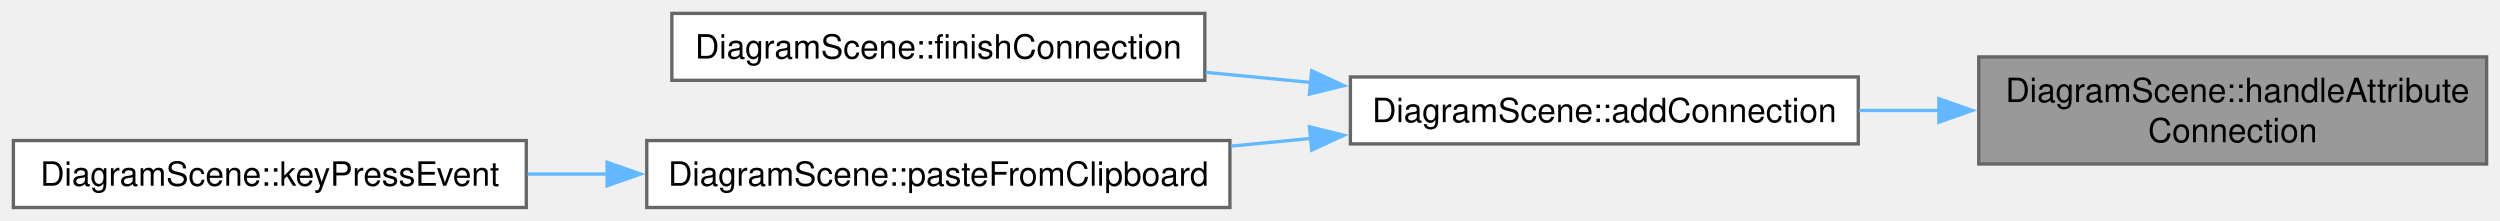
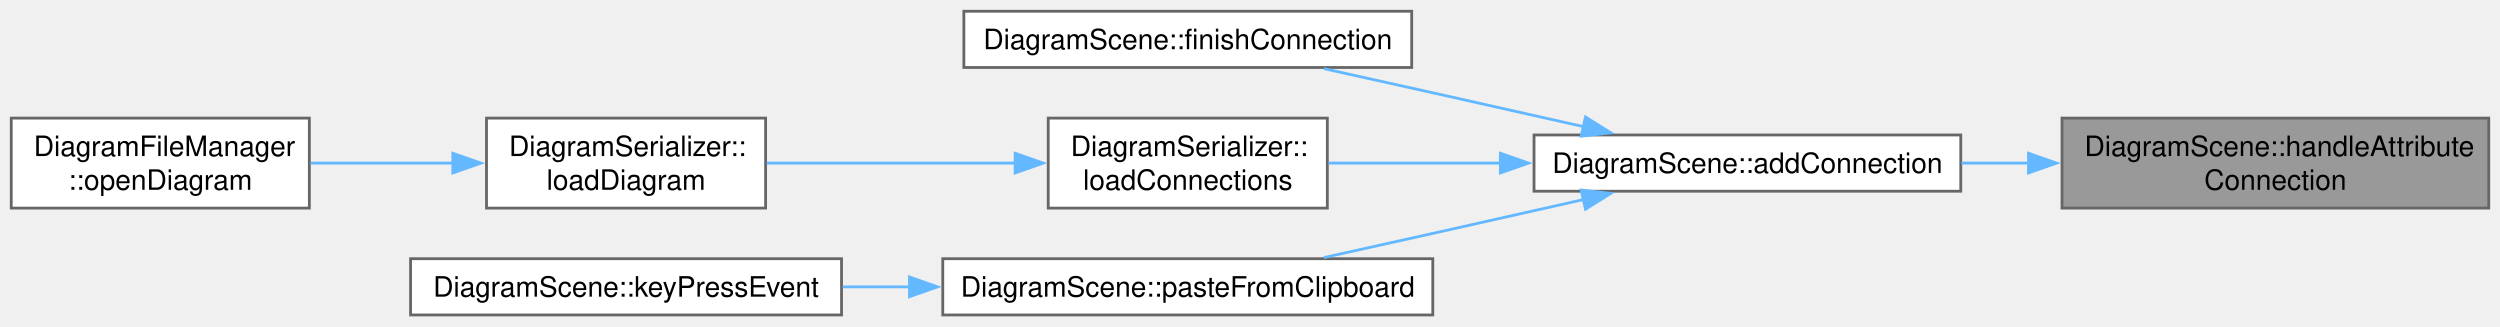
- <svg xmlns="http://www.w3.org/2000/svg" xmlns:xlink="http://www.w3.org/1999/xlink" width="747pt" height="66pt" viewBox="0.00 0.00 747.00 66.00">
-   <g id="graph0" class="graph" transform="scale(1 1) rotate(0) translate(4 62)">
+ <svg xmlns="http://www.w3.org/2000/svg" xmlns:xlink="http://www.w3.org/1999/xlink" width="889pt" height="116pt" viewBox="0.00 0.00 889.00 116.00">
+   <g id="graph0" class="graph" transform="scale(1 1) rotate(0) translate(4 112)">
    <g id="Node000001" class="node">
      <g id="a_Node000001">
        <a xlink:title=" ">
-           <polygon fill="#999999" stroke="#666666" points="739,-45 587.25,-45 587.25,-13 739,-13 739,-45" />
-           <text xml:space="preserve" text-anchor="start" x="595.25" y="-31.5" font-family="Helvetica,sans-Serif" font-size="10.00">DiagramScene::handleAttribute</text>
-           <text xml:space="preserve" text-anchor="middle" x="663.12" y="-19.5" font-family="Helvetica,sans-Serif" font-size="10.00">Connection</text>
+           <polygon fill="#999999" stroke="#666666" points="881,-70 729.25,-70 729.25,-38 881,-38 881,-70" />
+           <text xml:space="preserve" text-anchor="start" x="737.25" y="-56.5" font-family="Helvetica,sans-Serif" font-size="10.00">DiagramScene::handleAttribute</text>
+           <text xml:space="preserve" text-anchor="middle" x="805.12" y="-44.5" font-family="Helvetica,sans-Serif" font-size="10.00">Connection</text>
        </a>
      </g>
    </g>
    <g id="Node000002" class="node">
      <g id="a_Node000002">
        <a xlink:href="class_diagram_scene.html#a795592348d4dcbd78d984db93c2fbedb" target="_top" xlink:title=" ">
-           <polygon fill="white" stroke="#666666" points="551.25,-39 399.5,-39 399.5,-19 551.25,-19 551.25,-39" />
-           <text xml:space="preserve" text-anchor="middle" x="475.38" y="-25.5" font-family="Helvetica,sans-Serif" font-size="10.00">DiagramScene::addConnection</text>
+           <polygon fill="white" stroke="#666666" points="693.25,-64 541.5,-64 541.5,-44 693.25,-44 693.25,-64" />
+           <text xml:space="preserve" text-anchor="middle" x="617.38" y="-50.5" font-family="Helvetica,sans-Serif" font-size="10.00">DiagramScene::addConnection</text>
        </a>
      </g>
    </g>
    <g id="edge1_Node000001_Node000002" class="edge">
      <g id="a_edge1_Node000001_Node000002">
        <a xlink:title=" ">
-           <path fill="none" stroke="#63b8ff" d="M575.54,-29C567.5,-29 559.39,-29 551.46,-29" />
-           <polygon fill="#63b8ff" stroke="#63b8ff" points="575.33,-32.5 585.33,-29 575.33,-25.5 575.33,-32.5" />
+           <path fill="none" stroke="#63b8ff" d="M717.54,-54C709.5,-54 701.39,-54 693.46,-54" />
+           <polygon fill="#63b8ff" stroke="#63b8ff" points="717.33,-57.5 727.33,-54 717.33,-50.5 717.33,-57.5" />
        </a>
      </g>
    </g>
    <g id="Node000003" class="node">
      <g id="a_Node000003">
        <a xlink:href="class_diagram_scene.html#a8a3265678249b08f424e17fbfa8d0de5" target="_top" xlink:title=" ">
-           <polygon fill="white" stroke="#666666" points="356,-58 196.75,-58 196.75,-38 356,-38 356,-58" />
-           <text xml:space="preserve" text-anchor="middle" x="276.38" y="-44.5" font-family="Helvetica,sans-Serif" font-size="10.00">DiagramScene::finishConnection</text>
+           <polygon fill="white" stroke="#666666" points="498,-108 338.75,-108 338.75,-88 498,-88 498,-108" />
+           <text xml:space="preserve" text-anchor="middle" x="418.38" y="-94.5" font-family="Helvetica,sans-Serif" font-size="10.00">DiagramScene::finishConnection</text>
        </a>
      </g>
    </g>
    <g id="edge2_Node000002_Node000003" class="edge">
      <g id="a_edge2_Node000002_Node000003">
        <a xlink:title=" ">
-           <path fill="none" stroke="#63b8ff" d="M387.77,-37.35C377.29,-38.36 366.62,-39.39 356.25,-40.39" />
-           <polygon fill="#63b8ff" stroke="#63b8ff" points="387.93,-40.85 397.55,-36.41 387.26,-33.89 387.93,-40.85" />
+           <path fill="none" stroke="#63b8ff" d="M559.21,-66.94C541.95,-70.84 522.96,-75.11 505.5,-79 492.95,-81.8 479.36,-84.81 466.77,-87.59" />
+           <polygon fill="#63b8ff" stroke="#63b8ff" points="559.8,-70.4 568.79,-64.78 558.26,-63.57 559.8,-70.4" />
        </a>
      </g>
    </g>
    <g id="Node000004" class="node">
      <g id="a_Node000004">
-         <a xlink:href="class_diagram_scene.html#a61e7061e5add947d09ad87feaf2b8dc1" target="_top" xlink:title=" ">
-           <polygon fill="white" stroke="#666666" points="363.5,-20 189.25,-20 189.25,0 363.5,0 363.5,-20" />
-           <text xml:space="preserve" text-anchor="middle" x="276.38" y="-6.5" font-family="Helvetica,sans-Serif" font-size="10.00">DiagramScene::pasteFromClipboard</text>
+         <a xlink:href="class_diagram_serializer.html#a92507b425e8c13399c6de5d85e7950fb" target="_top" xlink:title=" ">
+           <polygon fill="white" stroke="#666666" points="468,-70 368.75,-70 368.75,-38 468,-38 468,-70" />
+           <text xml:space="preserve" text-anchor="start" x="376.75" y="-56.5" font-family="Helvetica,sans-Serif" font-size="10.00">DiagramSerializer::</text>
+           <text xml:space="preserve" text-anchor="middle" x="418.38" y="-44.5" font-family="Helvetica,sans-Serif" font-size="10.00">loadConnections</text>
        </a>
      </g>
    </g>
    <g id="edge3_Node000002_Node000004" class="edge">
      <g id="a_edge3_Node000002_Node000004">
        <a xlink:title=" ">
-           <path fill="none" stroke="#63b8ff" d="M387.6,-20.63C379.72,-19.87 371.73,-19.1 363.85,-18.34" />
-           <polygon fill="#63b8ff" stroke="#63b8ff" points="387.26,-24.11 397.55,-21.59 387.93,-17.15 387.26,-24.11" />
+           <path fill="none" stroke="#63b8ff" d="M529.82,-54C508.8,-54 487.05,-54 468.47,-54" />
+           <polygon fill="#63b8ff" stroke="#63b8ff" points="529.54,-57.5 539.54,-54 529.54,-50.5 529.54,-57.5" />
+         </a>
+       </g>
+     </g>
+     <g id="Node000007" class="node">
+       <g id="a_Node000007">
+         <a xlink:href="class_diagram_scene.html#a61e7061e5add947d09ad87feaf2b8dc1" target="_top" xlink:title=" ">
+           <polygon fill="white" stroke="#666666" points="505.5,-20 331.25,-20 331.25,0 505.5,0 505.5,-20" />
+           <text xml:space="preserve" text-anchor="middle" x="418.38" y="-6.5" font-family="Helvetica,sans-Serif" font-size="10.00">DiagramScene::pasteFromClipboard</text>
+         </a>
+       </g>
+     </g>
+     <g id="edge6_Node000002_Node000007" class="edge">
+       <g id="a_edge6_Node000002_Node000007">
+         <a xlink:title=" ">
+           <path fill="none" stroke="#63b8ff" d="M559.21,-41.06C541.95,-37.16 522.96,-32.89 505.5,-29 492.95,-26.2 479.36,-23.19 466.77,-20.41" />
+           <polygon fill="#63b8ff" stroke="#63b8ff" points="558.26,-44.43 568.79,-43.22 559.8,-37.6 558.26,-44.43" />
        </a>
      </g>
    </g>
    <g id="Node000005" class="node">
      <g id="a_Node000005">
-         <a xlink:href="class_diagram_scene.html#a074e1181353b257a18ea2d243b459a47" target="_top" xlink:title=" ">
-           <polygon fill="white" stroke="#666666" points="153.25,-20 0,-20 0,0 153.25,0 153.25,-20" />
-           <text xml:space="preserve" text-anchor="middle" x="76.62" y="-6.5" font-family="Helvetica,sans-Serif" font-size="10.00">DiagramScene::keyPressEvent</text>
+         <a xlink:href="class_diagram_serializer.html#a003be4c7f5d036e58e3fa047d1d9b0d8" target="_top" xlink:title=" ">
+           <polygon fill="white" stroke="#666666" points="268.25,-70 169,-70 169,-38 268.25,-38 268.25,-70" />
+           <text xml:space="preserve" text-anchor="start" x="177" y="-56.5" font-family="Helvetica,sans-Serif" font-size="10.00">DiagramSerializer::</text>
+           <text xml:space="preserve" text-anchor="middle" x="218.62" y="-44.5" font-family="Helvetica,sans-Serif" font-size="10.00">loadDiagram</text>
        </a>
      </g>
    </g>
    <g id="edge4_Node000004_Node000005" class="edge">
      <g id="a_edge4_Node000004_Node000005">
        <a xlink:title=" ">
-           <path fill="none" stroke="#63b8ff" d="M177.59,-10C169.55,-10 161.5,-10 153.66,-10" />
-           <polygon fill="#63b8ff" stroke="#63b8ff" points="177.41,-13.5 187.41,-10 177.41,-6.5 177.41,-13.5" />
+           <path fill="none" stroke="#63b8ff" d="M357.09,-54C328.75,-54 295.39,-54 268.63,-54" />
+           <polygon fill="#63b8ff" stroke="#63b8ff" points="356.98,-57.5 366.98,-54 356.98,-50.5 356.98,-57.5" />
+         </a>
+       </g>
+     </g>
+     <g id="Node000006" class="node">
+       <g id="a_Node000006">
+         <a xlink:href="class_diagram_file_manager.html#a24c0e01d7ac53866944eb10948286ed9" target="_top" xlink:title=" ">
+           <polygon fill="white" stroke="#666666" points="106,-70 0,-70 0,-38 106,-38 106,-70" />
+           <text xml:space="preserve" text-anchor="start" x="8" y="-56.5" font-family="Helvetica,sans-Serif" font-size="10.00">DiagramFileManager</text>
+           <text xml:space="preserve" text-anchor="middle" x="53" y="-44.5" font-family="Helvetica,sans-Serif" font-size="10.00">::openDiagram</text>
+         </a>
+       </g>
+     </g>
+     <g id="edge5_Node000005_Node000006" class="edge">
+       <g id="a_edge5_Node000005_Node000006">
+         <a xlink:title=" ">
+           <path fill="none" stroke="#63b8ff" d="M157.24,-54C140.58,-54 122.65,-54 106.48,-54" />
+           <polygon fill="#63b8ff" stroke="#63b8ff" points="157.02,-57.5 167.02,-54 157.02,-50.5 157.02,-57.5" />
+         </a>
+       </g>
+     </g>
+     <g id="Node000008" class="node">
+       <g id="a_Node000008">
+         <a xlink:href="class_diagram_scene.html#a074e1181353b257a18ea2d243b459a47" target="_top" xlink:title=" ">
+           <polygon fill="white" stroke="#666666" points="295.25,-20 142,-20 142,0 295.25,0 295.25,-20" />
+           <text xml:space="preserve" text-anchor="middle" x="218.62" y="-6.5" font-family="Helvetica,sans-Serif" font-size="10.00">DiagramScene::keyPressEvent</text>
+         </a>
+       </g>
+     </g>
+     <g id="edge7_Node000007_Node000008" class="edge">
+       <g id="a_edge7_Node000007_Node000008">
+         <a xlink:title=" ">
+           <path fill="none" stroke="#63b8ff" d="M319.59,-10C311.55,-10 303.5,-10 295.66,-10" />
+           <polygon fill="#63b8ff" stroke="#63b8ff" points="319.41,-13.5 329.41,-10 319.41,-6.5 319.41,-13.5" />
        </a>
      </g>
    </g>
  </g>
</svg>
